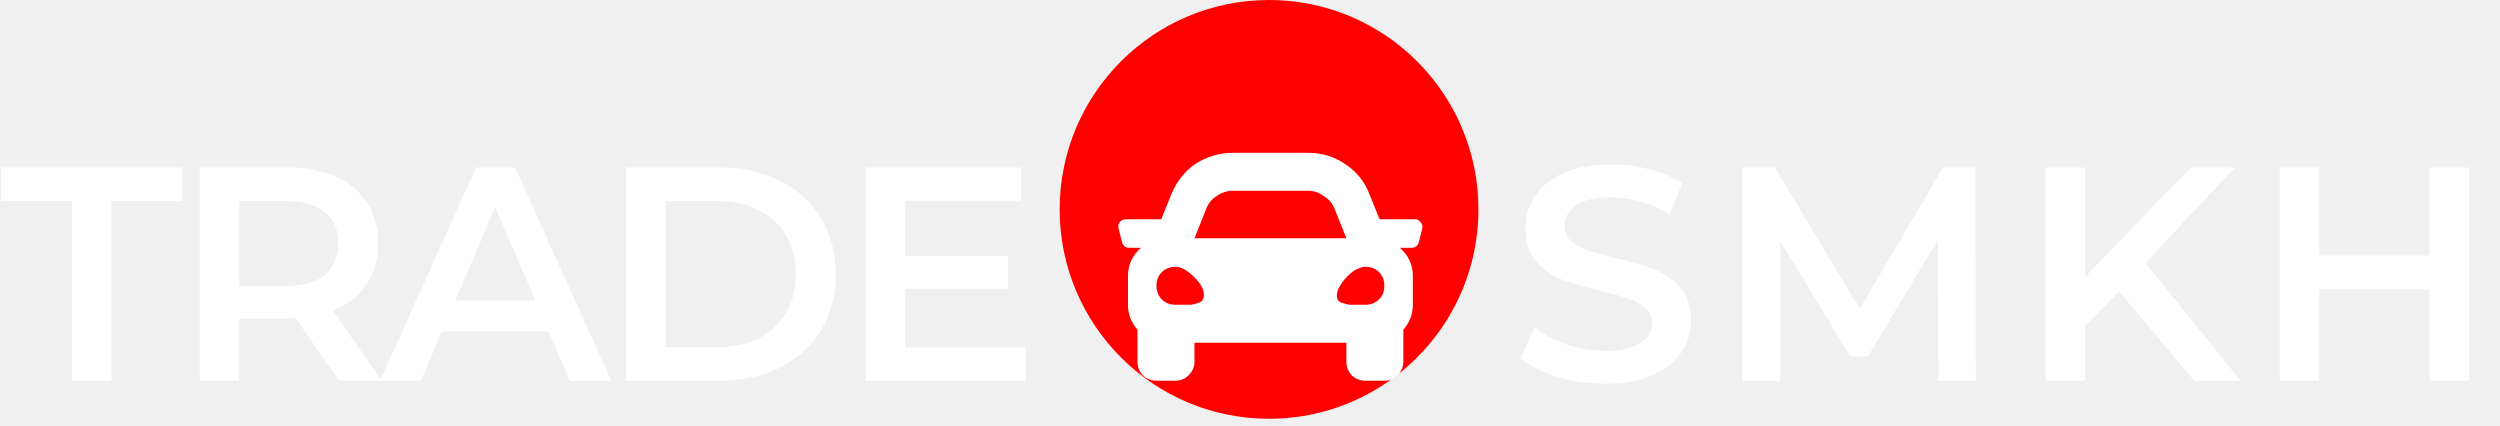
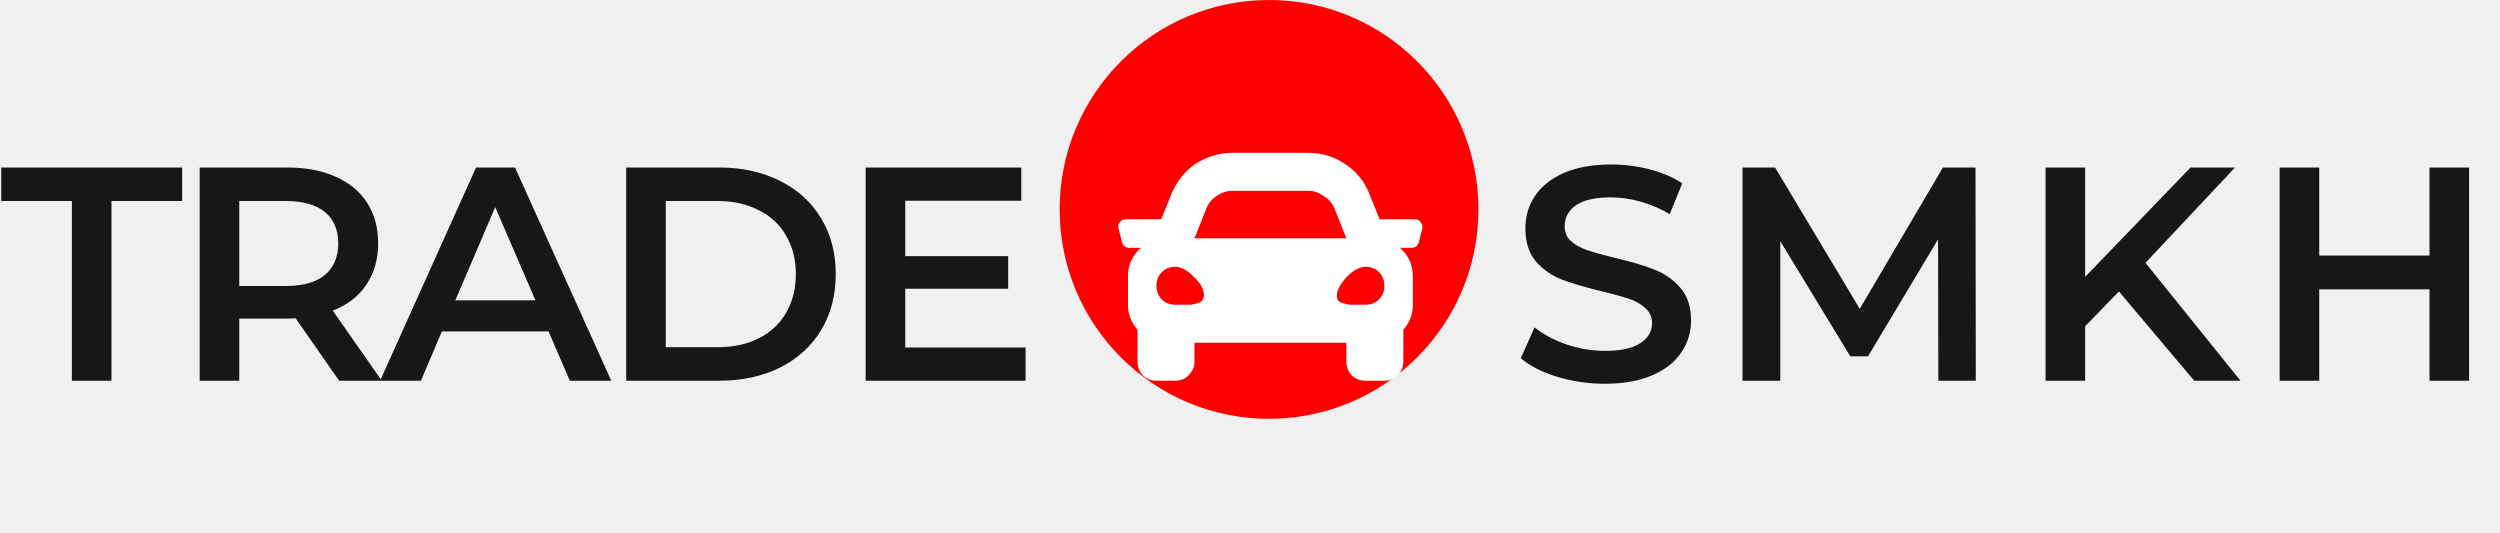
- <svg xmlns="http://www.w3.org/2000/svg" width="394" height="67" fill="none">
-   <circle cx="200" cy="33" r="33" fill="#fff" />
-   <path fill-rule="evenodd" clip-rule="evenodd" d="M220.5 58.862C228.116 52.816 233 43.479 233 33c0-18.225-14.775-33-33-33s-33 14.775-33 33 14.775 33 33 33a32.85 32.85 0 0 0 19.245-6.19 2.96 2.96 0 0 1-1.07.19h-2.993c-.81 0-1.527-.28-2.151-.842-.561-.623-.842-1.34-.842-2.151v-2.993h-23.943v2.993c0 .81-.312 1.528-.936 2.151-.561.561-1.247.842-2.057.842h-2.993c-.811 0-1.528-.28-2.151-.842-.562-.623-.842-1.34-.842-2.151v-5.05c-.998-1.123-1.497-2.432-1.497-3.929v-4.49c0-1.807.686-3.304 2.058-4.489h-1.871c-.561 0-.935-.28-1.122-.841l-.561-2.245c-.062-.374 0-.686.187-.935.249-.312.561-.468.935-.468h5.612l1.59-3.928c.374-.936.873-1.809 1.497-2.62.685-.872 1.434-1.59 2.244-2.15a11.53 11.53 0 0 1 2.806-1.31 10.295 10.295 0 0 1 3.087-.467h11.971c2.12 0 4.053.592 5.799 1.777 1.809 1.184 3.087 2.774 3.835 4.77l1.59 3.928h5.612c.374 0 .655.156.842.468.249.249.343.56.28.935l-.561 2.245c-.187.56-.561.841-1.122.841h-1.871c1.372 1.185 2.058 2.681 2.058 4.49v4.49c0 1.496-.499 2.805-1.497 3.927v5.051c0 .685-.222 1.303-.668 1.855zm-32.254-21.31l1.87-4.676a4.078 4.078 0 0 1 1.59-1.964c.811-.56 1.653-.841 2.526-.841h11.971c.873 0 1.684.28 2.432.841.811.5 1.372 1.154 1.684 1.964l1.87 4.677h-23.943zm-2.245 10.476h-.748c-.873 0-1.59-.28-2.151-.842-.562-.56-.842-1.278-.842-2.15 0-.874.28-1.59.842-2.152.561-.561 1.278-.842 2.151-.842.873 0 1.839.53 2.899 1.59 1.06.998 1.59 1.964 1.59 2.9 0 .25-.062.467-.187.654-.062.188-.218.343-.467.468l-.562.187a5.947 5.947 0 0 1-.841.187H186.001zm31.332-.842c-.561.562-1.278.842-2.151.842h-2.525a6.448 6.448 0 0 1-.748-.187 9.05 9.05 0 0 0-.655-.187 1.675 1.675 0 0 1-.468-.468 2.083 2.083 0 0 1-.093-.654c0-.561.249-1.185.748-1.87a7.277 7.277 0 0 1 1.777-1.871c.748-.5 1.403-.749 1.964-.749.873 0 1.59.28 2.151.842.562.561.842 1.278.842 2.151 0 .873-.28 1.59-.842 2.151z" fill="#FE0000" />
-   <path d="M11.328 31.68H.192V26.4h28.512v5.28H17.568V60h-6.24V31.68zM53.451 60l-6.864-9.84c-.288.032-.72.048-1.296.048h-7.584V60h-6.24V26.4h13.824c2.912 0 5.44.48 7.584 1.44 2.176.96 3.84 2.336 4.992 4.128 1.152 1.792 1.728 3.92 1.728 6.384 0 2.528-.624 4.704-1.872 6.528-1.216 1.824-2.976 3.184-5.28 4.08L60.171 60h-6.72zm-.144-21.648c0-2.144-.704-3.792-2.112-4.944-1.408-1.152-3.472-1.728-6.192-1.728h-7.296v13.392h7.296c2.72 0 4.784-.576 6.192-1.728 1.408-1.184 2.112-2.848 2.112-4.992zm33.141 13.872h-16.8L66.336 60h-6.432l15.12-33.6h6.144L96.336 60h-6.528l-3.36-7.776zm-2.064-4.896L78.048 32.64 71.76 47.328h12.624zM98.69 26.4h14.688c3.584 0 6.768.704 9.552 2.112 2.785 1.376 4.944 3.344 6.48 5.904 1.537 2.528 2.305 5.456 2.305 8.784 0 3.328-.768 6.272-2.305 8.832-1.536 2.528-3.695 4.496-6.48 5.904-2.784 1.376-5.968 2.064-9.552 2.064H98.689V26.4zm14.4 28.32c2.464 0 4.624-.464 6.48-1.392 1.888-.96 3.328-2.304 4.32-4.032 1.024-1.76 1.536-3.792 1.536-6.096 0-2.304-.512-4.32-1.536-6.048-.992-1.76-2.432-3.104-4.32-4.032-1.856-.96-4.016-1.44-6.48-1.44h-8.16v23.04h8.16zm48.537.048V60h-25.2V26.4h24.528v5.232h-18.288v8.736h16.224v5.136h-16.224v9.264h18.96zM252.928 60.48c-2.592 0-5.104-.368-7.536-1.104-2.4-.736-4.304-1.712-5.712-2.928l2.16-4.848c1.376 1.088 3.056 1.984 5.04 2.688 2.016.672 4.032 1.008 6.048 1.008 2.496 0 4.352-.4 5.568-1.2 1.248-.8 1.872-1.856 1.872-3.168 0-.96-.352-1.744-1.056-2.352-.672-.64-1.536-1.136-2.592-1.488-1.056-.352-2.496-.752-4.32-1.2-2.56-.608-4.64-1.216-6.24-1.824a10.565 10.565 0 0 1-4.08-2.832c-1.12-1.312-1.68-3.072-1.68-5.28 0-1.856.496-3.536 1.488-5.04 1.024-1.536 2.544-2.752 4.56-3.648 2.048-.896 4.544-1.344 7.488-1.344 2.048 0 4.064.256 6.048.768s3.696 1.248 5.136 2.208l-1.968 4.848a19.415 19.415 0 0 0-4.608-1.968c-1.6-.448-3.152-.672-4.656-.672-2.464 0-4.304.416-5.52 1.248-1.184.832-1.776 1.936-1.776 3.312 0 .96.336 1.744 1.008 2.352.704.608 1.584 1.088 2.64 1.44 1.056.352 2.496.752 4.32 1.2 2.496.576 4.544 1.184 6.144 1.824 1.6.608 2.96 1.552 4.08 2.832 1.152 1.28 1.728 3.008 1.728 5.184 0 1.856-.512 3.536-1.536 5.04-.992 1.504-2.512 2.704-4.56 3.6-2.048.896-4.544 1.344-7.488 1.344zm52.556-.48l-.048-22.272-11.04 18.432h-2.785l-11.04-18.144V60h-5.952V26.4h5.136l13.344 22.272L306.203 26.4h5.136l.048 33.6h-5.903zm28.467-14.064l-5.328 5.472V60h-6.24V26.4h6.24v17.232L345.231 26.4h7.008l-14.112 15.024L353.103 60h-7.296l-11.856-14.064zM389.128 26.4V60h-6.24V45.6h-17.376V60h-6.24V26.4h6.24v13.872h17.376V26.4h6.24z" fill="#fff" />
+ <svg xmlns="http://www.w3.org/2000/svg" width="394" height="84" fill="none">
+   <circle cx="200" cy="33" r="33" fill="#FE0000" />
+   <path d="M223.039 34.56c.374 0 .655.156.842.468.249.249.343.56.28.935l-.561 2.245c-.187.56-.561.841-1.122.841h-1.871c1.372 1.185 2.058 2.681 2.058 4.49v4.49c0 1.496-.499 2.805-1.497 3.927v5.051c0 .81-.312 1.528-.935 2.151-.561.561-1.247.842-2.058.842h-2.993c-.81 0-1.527-.28-2.151-.842-.561-.623-.842-1.34-.842-2.151v-2.993h-23.943v2.993c0 .81-.312 1.528-.936 2.151-.561.561-1.247.842-2.057.842h-2.993c-.811 0-1.528-.28-2.151-.842-.562-.623-.842-1.34-.842-2.151v-5.05c-.998-1.123-1.497-2.432-1.497-3.929v-4.49c0-1.807.686-3.304 2.058-4.489h-1.871c-.561 0-.935-.28-1.122-.841l-.561-2.245c-.062-.374 0-.686.187-.935.249-.312.561-.468.935-.468h5.612l1.59-3.928c.374-.936.873-1.809 1.497-2.62.685-.872 1.434-1.59 2.244-2.15a11.53 11.53 0 0 1 2.806-1.31 10.295 10.295 0 0 1 3.087-.467h11.971c2.12 0 4.053.592 5.799 1.777 1.809 1.184 3.087 2.774 3.835 4.77l1.59 3.928h5.612zm-32.923-1.684l-1.87 4.677h23.943l-1.87-4.677c-.312-.81-.873-1.465-1.684-1.964-.748-.56-1.559-.841-2.432-.841h-11.971c-.873 0-1.715.28-2.526.841a4.078 4.078 0 0 0-1.59 1.964zm-4.863 15.152h2.432c.374-.062.654-.124.841-.187l.562-.187c.249-.125.405-.28.467-.468a1.15 1.15 0 0 0 .187-.654c0-.936-.53-1.902-1.59-2.9-1.06-1.06-2.026-1.59-2.899-1.59-.873 0-1.59.28-2.151.842-.562.561-.842 1.278-.842 2.151 0 .873.28 1.59.842 2.151.561.562 1.278.842 2.151.842zm29.929 0c.873 0 1.59-.28 2.151-.842.562-.56.842-1.278.842-2.15 0-.874-.28-1.59-.842-2.152-.561-.561-1.278-.842-2.151-.842-.561 0-1.216.25-1.964.748a7.277 7.277 0 0 0-1.777 1.871c-.499.686-.748 1.31-.748 1.87 0 .25.031.468.093.655.125.188.281.343.468.468.249.062.468.125.655.187.187.063.436.125.748.187h2.525z" fill="#fff" />
+   <path d="M11.328 31.68H.192V26.4h28.512v5.28H17.568V60h-6.24V31.68zM53.451 60l-6.864-9.84c-.288.032-.72.048-1.296.048h-7.584V60h-6.24V26.4h13.824c2.912 0 5.44.48 7.584 1.44 2.176.96 3.84 2.336 4.992 4.128 1.152 1.792 1.728 3.92 1.728 6.384 0 2.528-.624 4.704-1.872 6.528-1.216 1.824-2.976 3.184-5.28 4.08L60.171 60h-6.72zm-.144-21.648c0-2.144-.704-3.792-2.112-4.944-1.408-1.152-3.472-1.728-6.192-1.728h-7.296v13.392h7.296c2.72 0 4.784-.576 6.192-1.728 1.408-1.184 2.112-2.848 2.112-4.992zm33.141 13.872h-16.8L66.336 60h-6.432l15.12-33.6h6.144L96.336 60h-6.528l-3.36-7.776zm-2.064-4.896L78.048 32.64 71.76 47.328h12.624zM98.69 26.4h14.688c3.584 0 6.768.704 9.552 2.112 2.785 1.376 4.944 3.344 6.48 5.904 1.537 2.528 2.305 5.456 2.305 8.784 0 3.328-.768 6.272-2.305 8.832-1.536 2.528-3.695 4.496-6.48 5.904-2.784 1.376-5.968 2.064-9.552 2.064H98.689V26.4zm14.4 28.32c2.464 0 4.624-.464 6.48-1.392 1.888-.96 3.328-2.304 4.32-4.032 1.024-1.76 1.536-3.792 1.536-6.096 0-2.304-.512-4.32-1.536-6.048-.992-1.76-2.432-3.104-4.32-4.032-1.856-.96-4.016-1.44-6.48-1.44h-8.16v23.04h8.16zm48.537.048V60h-25.2V26.4h24.528v5.232h-18.288v8.736h16.224v5.136h-16.224v9.264h18.96zM252.928 60.48c-2.592 0-5.104-.368-7.536-1.104-2.4-.736-4.304-1.712-5.712-2.928l2.16-4.848c1.376 1.088 3.056 1.984 5.04 2.688 2.016.672 4.032 1.008 6.048 1.008 2.496 0 4.352-.4 5.568-1.2 1.248-.8 1.872-1.856 1.872-3.168 0-.96-.352-1.744-1.056-2.352-.672-.64-1.536-1.136-2.592-1.488-1.056-.352-2.496-.752-4.32-1.2-2.56-.608-4.64-1.216-6.24-1.824a10.565 10.565 0 0 1-4.08-2.832c-1.12-1.312-1.68-3.072-1.68-5.28 0-1.856.496-3.536 1.488-5.04 1.024-1.536 2.544-2.752 4.56-3.648 2.048-.896 4.544-1.344 7.488-1.344 2.048 0 4.064.256 6.048.768s3.696 1.248 5.136 2.208l-1.968 4.848a19.415 19.415 0 0 0-4.608-1.968c-1.6-.448-3.152-.672-4.656-.672-2.464 0-4.304.416-5.52 1.248-1.184.832-1.776 1.936-1.776 3.312 0 .96.336 1.744 1.008 2.352.704.608 1.584 1.088 2.64 1.44 1.056.352 2.496.752 4.32 1.2 2.496.576 4.544 1.184 6.144 1.824 1.6.608 2.96 1.552 4.08 2.832 1.152 1.28 1.728 3.008 1.728 5.184 0 1.856-.512 3.536-1.536 5.04-.992 1.504-2.512 2.704-4.56 3.6-2.048.896-4.544 1.344-7.488 1.344zm52.556-.48l-.048-22.272-11.04 18.432h-2.785l-11.04-18.144V60h-5.952V26.4h5.136l13.344 22.272L306.203 26.4h5.136l.048 33.6h-5.903zm28.467-14.064l-5.328 5.472V60h-6.24V26.4h6.24v17.232L345.231 26.4h7.008l-14.112 15.024L353.103 60h-7.296l-11.856-14.064zM389.128 26.4V60h-6.24V45.6h-17.376V60h-6.24V26.4h6.24v13.872h17.376V26.4h6.24z" fill="#171717" />
</svg>
